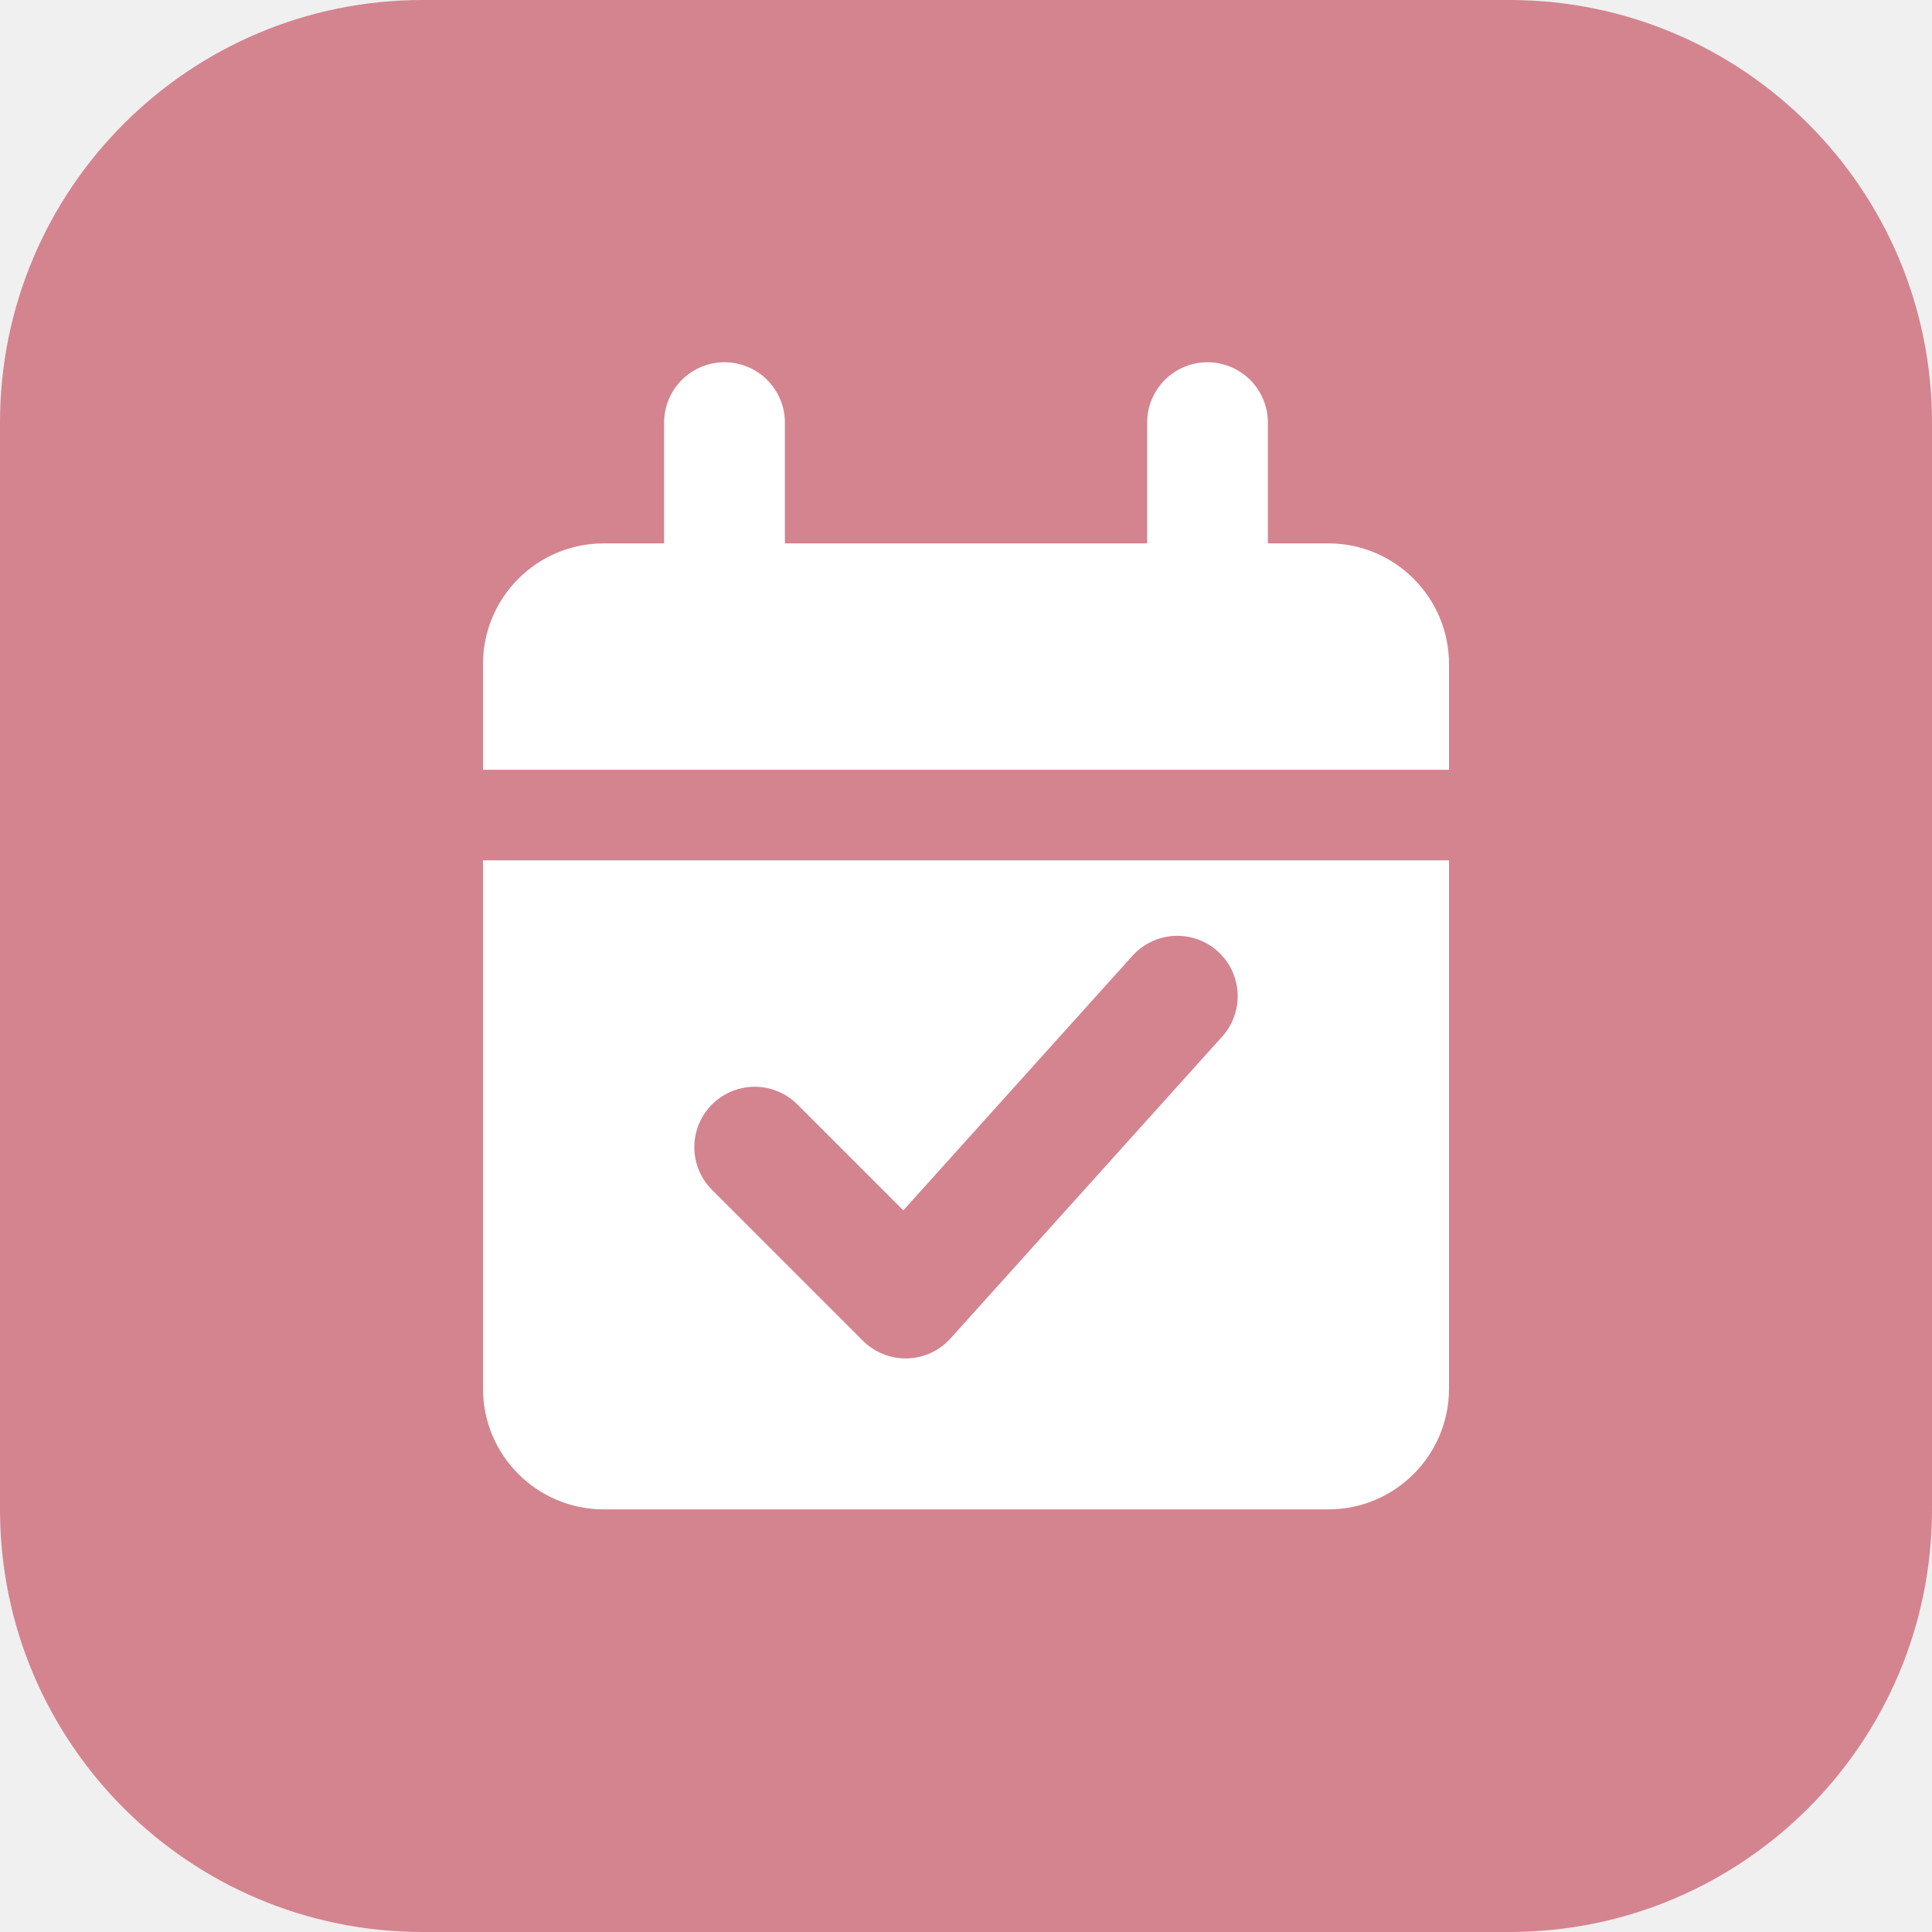
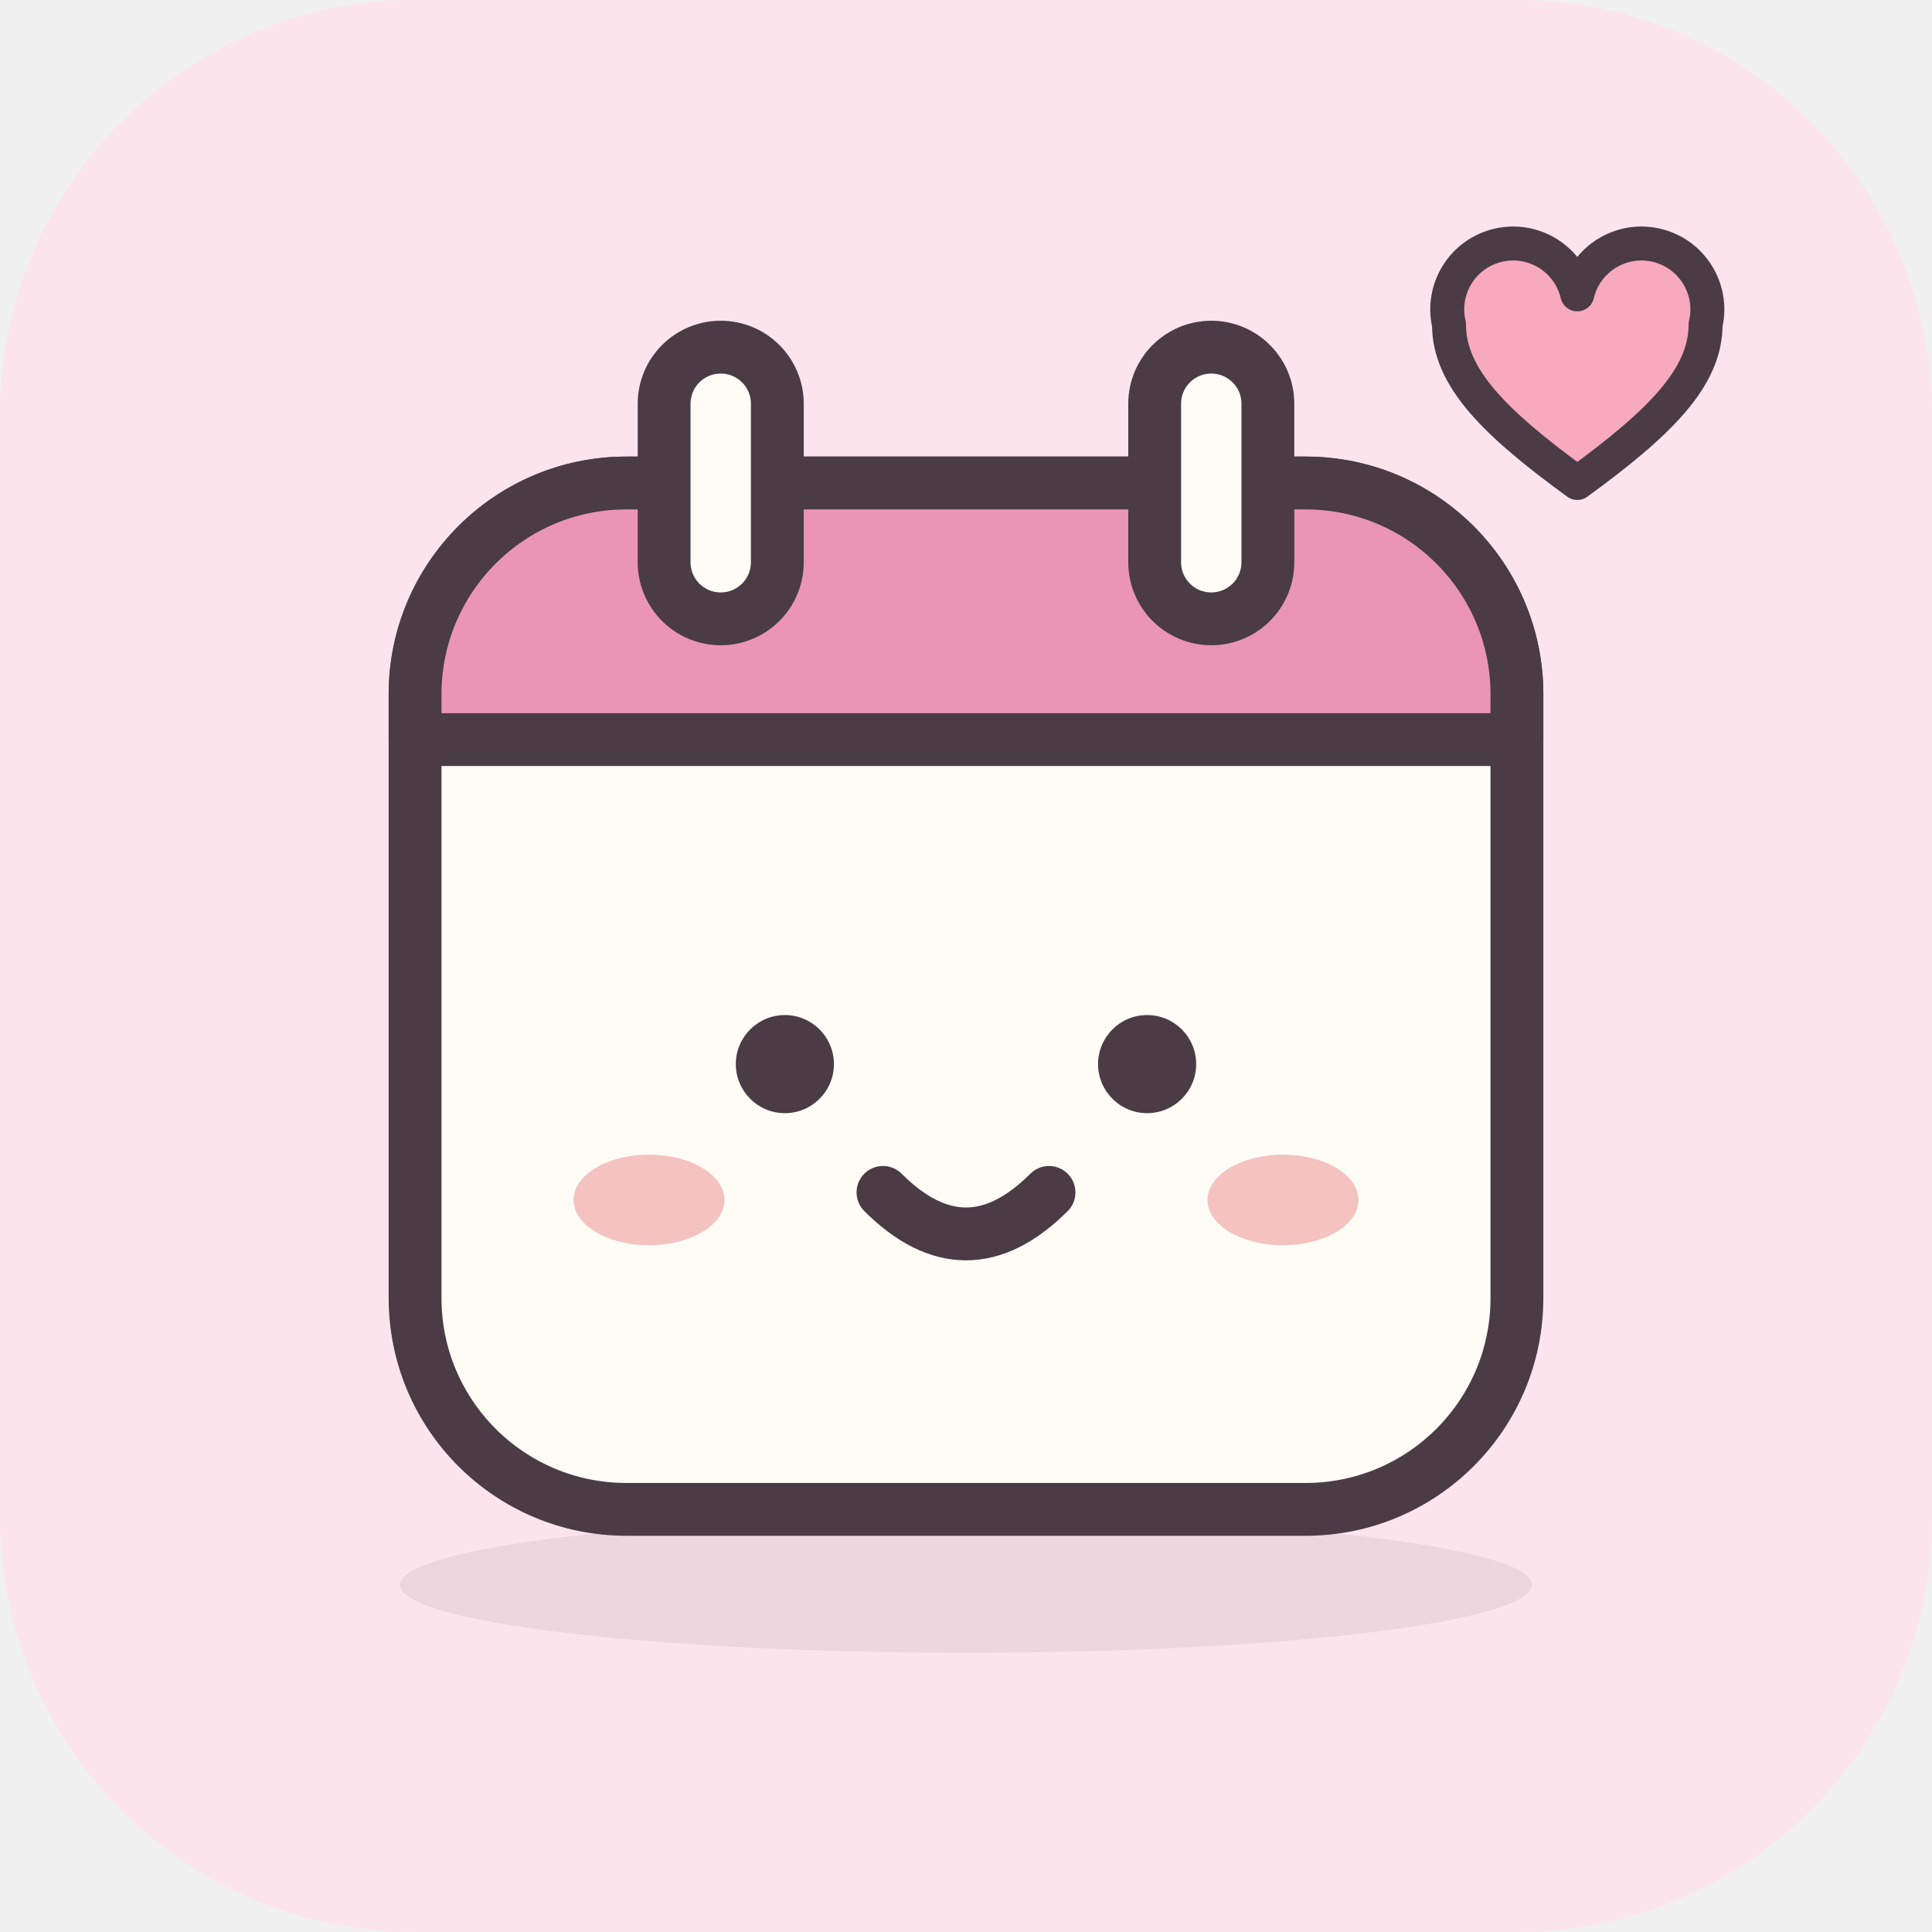
- <svg xmlns="http://www.w3.org/2000/svg" viewBox="0 0 64 64">
-   <rect width="64" height="64" rx="14" fill="#d4848f" />
-   <path d="M20 18h24a4 4 0 0 1 4 4v24a4 4 0 0 1-4 4H20a4 4 0 0 1-4-4V22a4 4 0 0 1 4-4z" fill="#fff" />
-   <path d="M16 27h32" stroke="#d4848f" stroke-width="3" />
-   <path d="M24 14v8M40 14v8" stroke="#fff" stroke-width="4" stroke-linecap="round" />
-   <path d="m25 38 5 5 9-10" fill="none" stroke="#d4848f" stroke-width="4" stroke-linecap="round" stroke-linejoin="round" />
+ <svg xmlns="http://www.w3.org/2000/svg" width="64" height="64" viewBox="0 0 512 512">
+   <rect x="0" y="0" width="512" height="512" rx="110" fill="#FBE4EB" />
+   <ellipse cx="256" cy="420" rx="150" ry="18" fill="#4A3B45" opacity=".08" />
+   <rect x="110" y="128" width="292" height="272" rx="56" fill="#FFFCF6" stroke="#4A3B45" stroke-width="14" stroke-linejoin="round" stroke-linecap="round" />
+   <path d="M110 196 v-12 a56 56 0 0 1 56 -56 h180 a56 56 0 0 1 56 56 v12 z" fill="#EA95B4" stroke="#4A3B45" stroke-width="14" stroke-linejoin="round" stroke-linecap="round" />
+   <rect x="176" y="92" width="30" height="72" rx="15" fill="#FFFCF6" stroke="#4A3B45" stroke-width="14" stroke-linejoin="round" stroke-linecap="round" />
+   <rect x="306" y="92" width="30" height="72" rx="15" fill="#FFFCF6" stroke="#4A3B45" stroke-width="14" stroke-linejoin="round" stroke-linecap="round" />
+   <circle cx="208" cy="282" r="13" fill="#4A3B45" />
+   <circle cx="304" cy="282" r="13" fill="#4A3B45" />
+   <path d="M234 316 q22 22 44 0" fill="none" stroke="#4A3B45" stroke-width="14" stroke-linejoin="round" stroke-linecap="round" />
+   <ellipse cx="172" cy="318" rx="20" ry="12" fill="#F2B8B5" opacity=".85" />
+   <ellipse cx="340" cy="318" rx="20" ry="12" fill="#F2B8B5" opacity=".85" />
+   <path d="M418 128 C396 112 384 100 384 86 a16 16 0 0 1 34 -8 a16 16 0 0 1 34 8 C452 100 440 112 418 128 z" fill="#F7A9BE" stroke="#4A3B45" stroke-width="9" stroke-linejoin="round" />
</svg>
